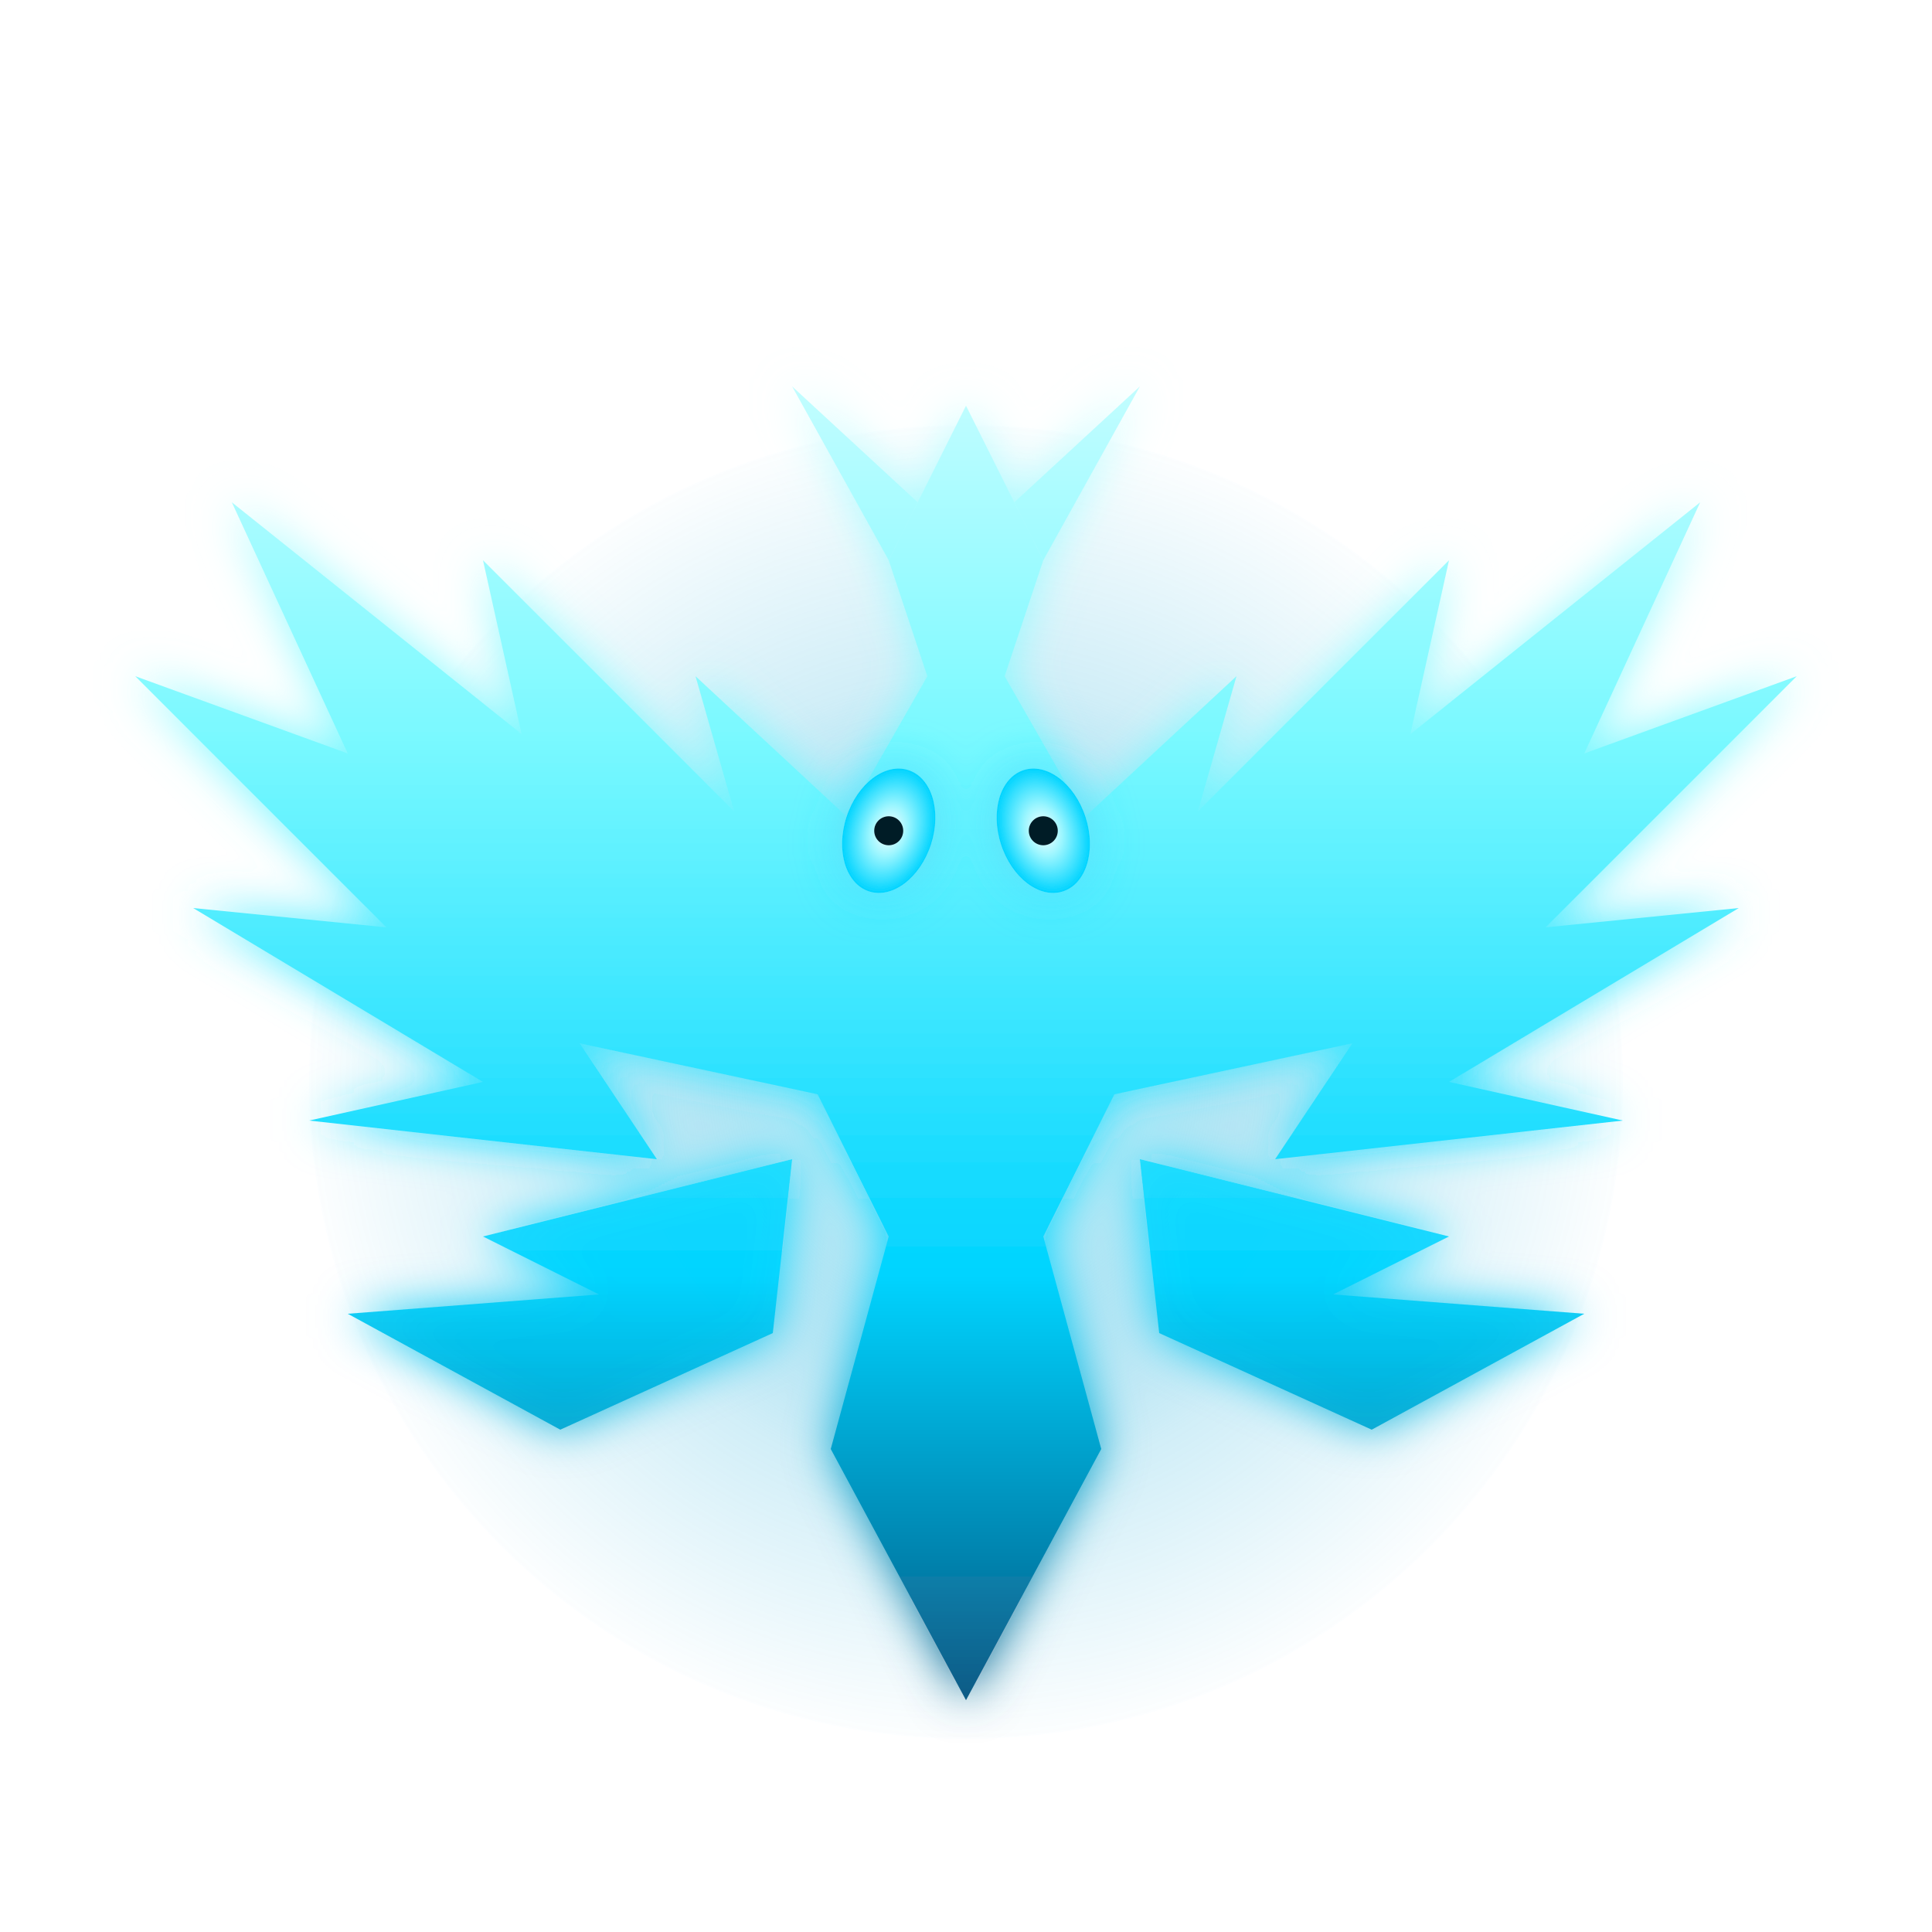
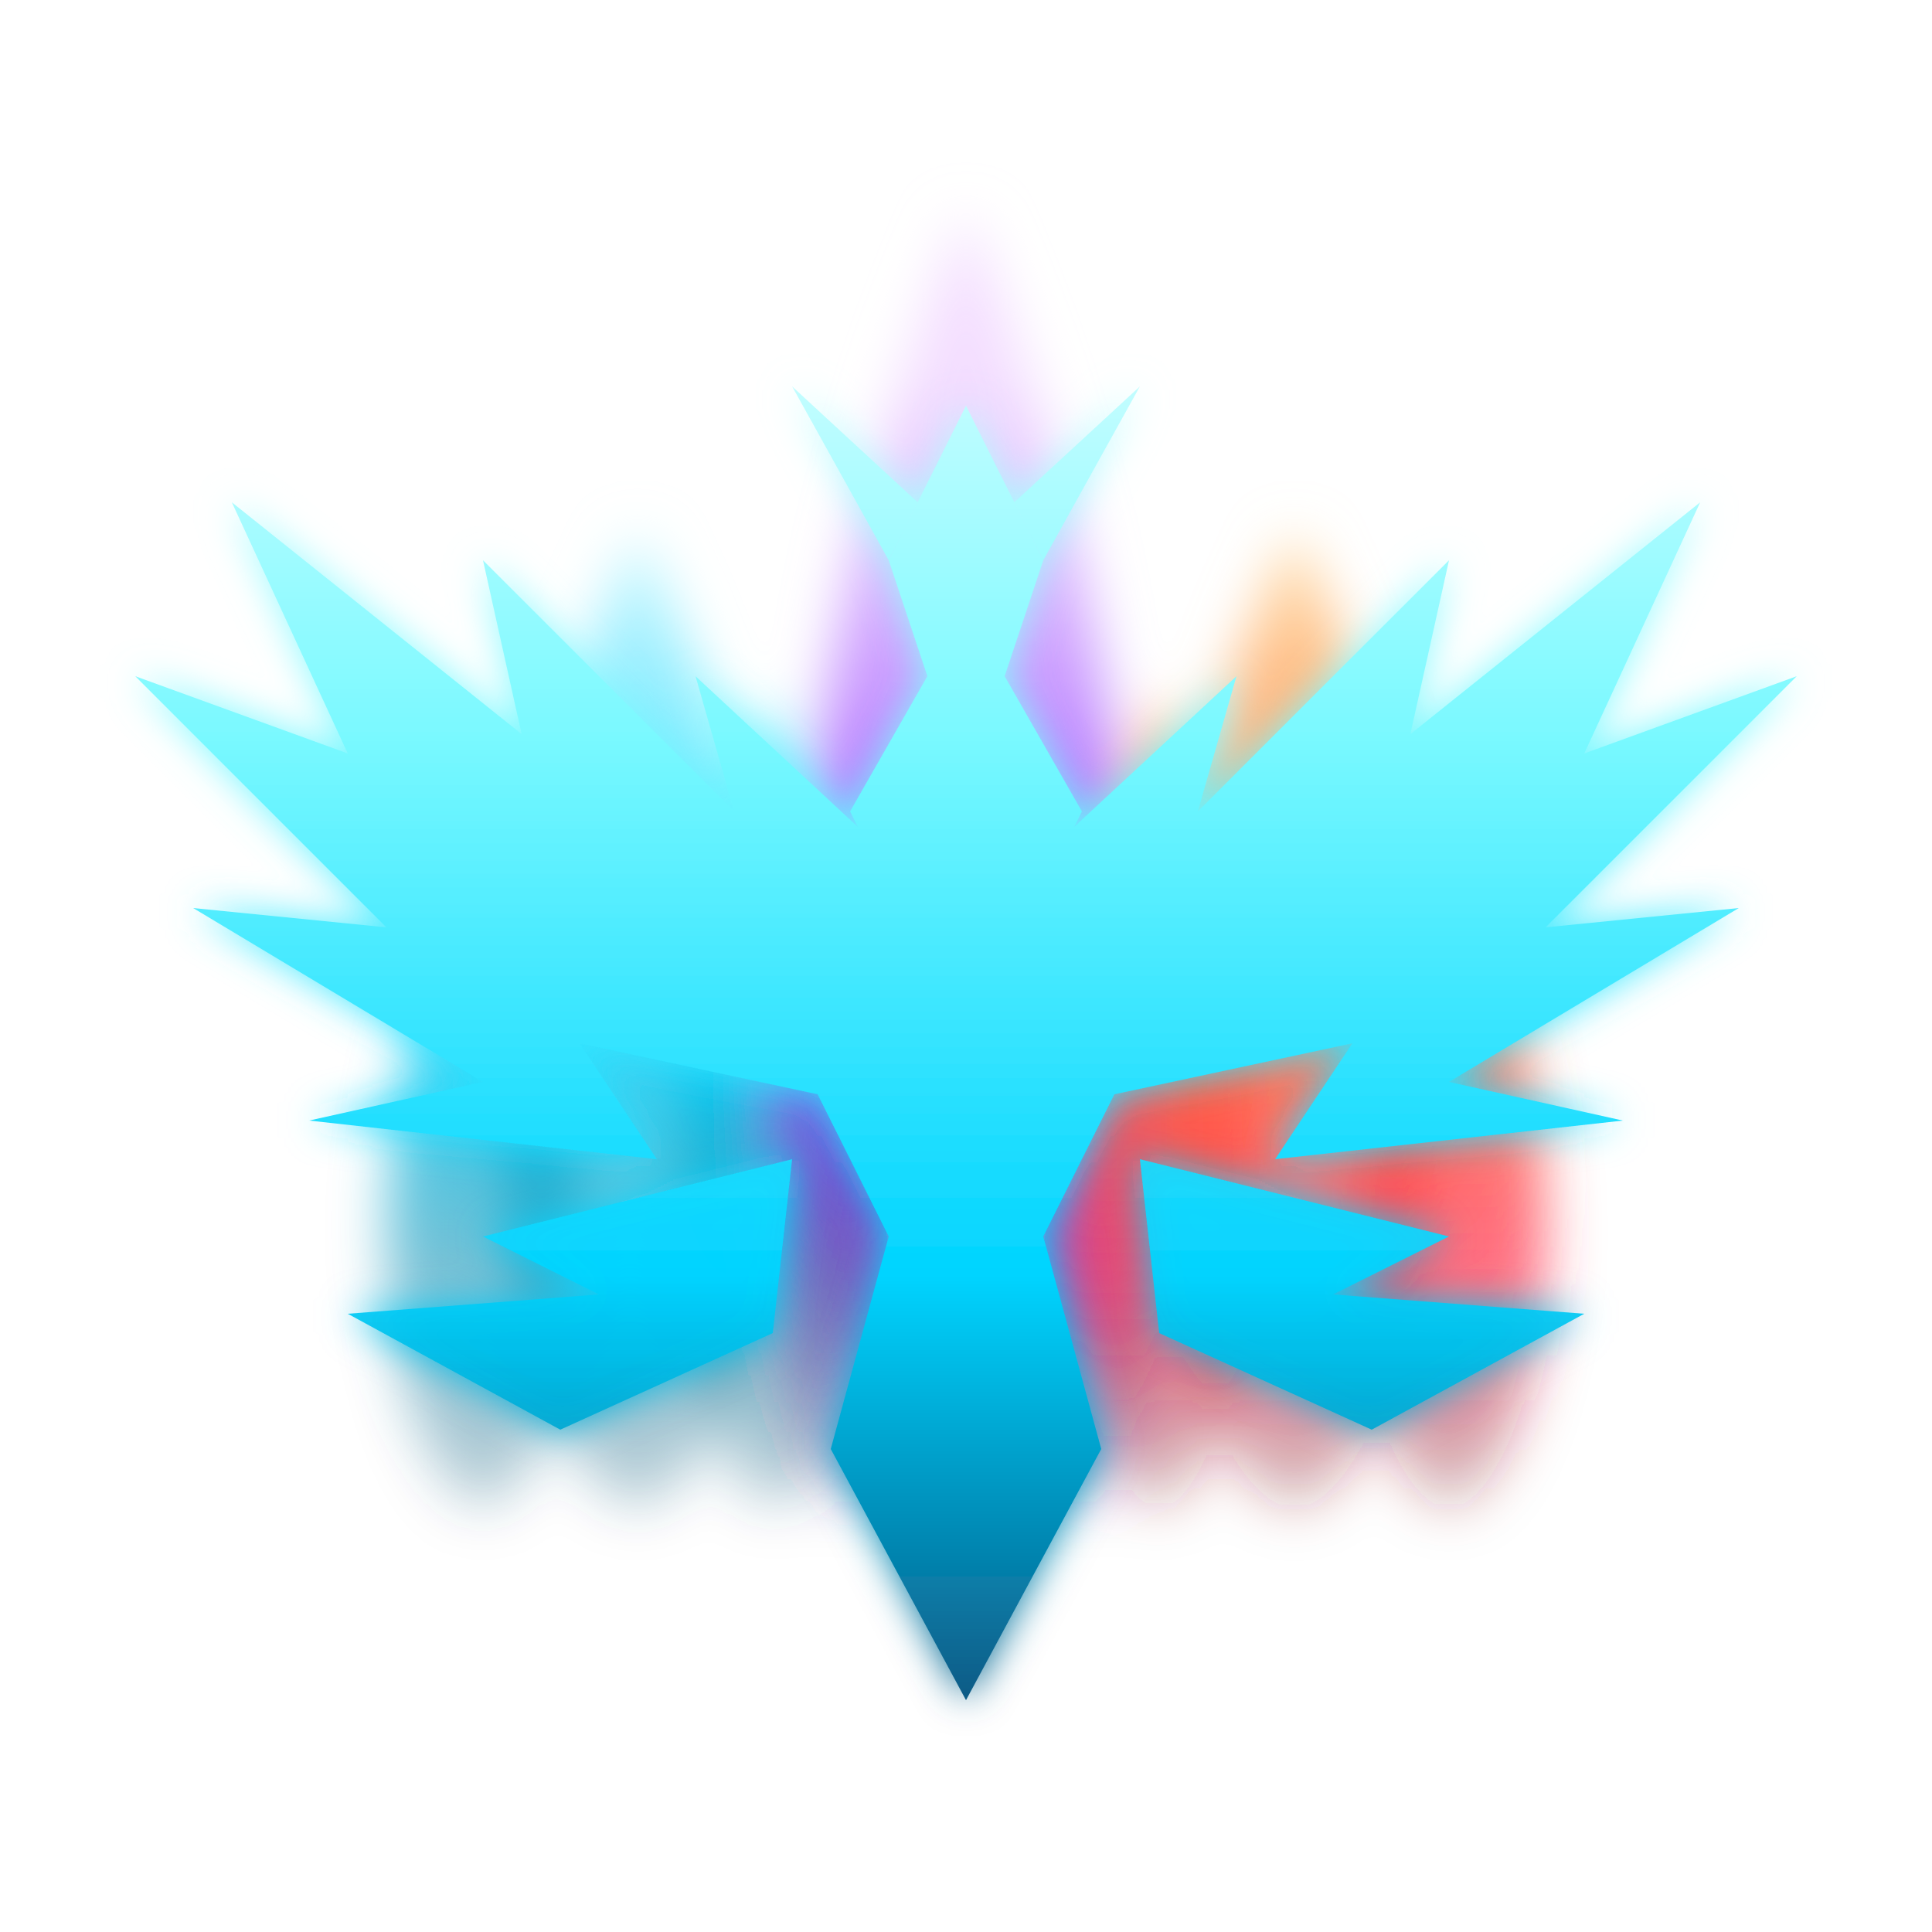
<svg xmlns="http://www.w3.org/2000/svg" viewBox="0 0 200 200" role="img" aria-labelledby="logo-title">
  <defs>
-     <linearGradient id="kaiselFlame" x1="100" y1="20" x2="100" y2="180" gradientUnits="userSpaceOnUse">
+     <linearGradient id="wf" x1="100" y1="20" x2="100" y2="180" gradientUnits="userSpaceOnUse">
      <stop offset="0" stop-color="#eaffff" />
      <stop offset="0.35" stop-color="#7af9ff" />
      <stop offset="0.7" stop-color="#00d4ff" />
      <stop offset="1" stop-color="#0a4f7a" />
    </linearGradient>
-     <radialGradient id="kaiselCore" cx="100" cy="112" r="70" gradientUnits="userSpaceOnUse">
-       <stop offset="0" stop-color="#bff6ff" stop-opacity="0.8" />
-       <stop offset="0.6" stop-color="#00a2d6" stop-opacity="0.18" />
-       <stop offset="1" stop-color="#00a2d6" stop-opacity="0" />
-     </radialGradient>
-     <radialGradient id="kaiselEye" cx="0.5" cy="0.5" r="0.5">
-       <stop offset="0" stop-color="#ffffff" />
-       <stop offset="0.4" stop-color="#9df6ff" />
-       <stop offset="1" stop-color="#00d4ff" />
-     </radialGradient>
-     <filter id="kaiselGlow" x="-40%" y="-40%" width="180%" height="180%">
-       <feGaussianBlur stdDeviation="2.4" result="b" />
+     <linearGradient id="fBlue" x1="0" y1="50" x2="0" y2="160" gradientUnits="userSpaceOnUse">
+       <stop offset="0" stop-color="#dffbff" stop-opacity="0.95" />
+       <stop offset="0.5" stop-color="#00d4ff" stop-opacity="0.85" />
+       <stop offset="1" stop-color="#063b5c" stop-opacity="0.2" />
+     </linearGradient>
+     <linearGradient id="fPurple" x1="0" y1="40" x2="0" y2="160" gradientUnits="userSpaceOnUse">
+       <stop offset="0" stop-color="#f3dcff" stop-opacity="0.95" />
+       <stop offset="0.5" stop-color="#9b4cff" stop-opacity="0.9" />
+       <stop offset="1" stop-color="#3a1270" stop-opacity="0.2" />
+     </linearGradient>
+     <linearGradient id="fRed" x1="0" y1="50" x2="0" y2="160" gradientUnits="userSpaceOnUse">
+       <stop offset="0" stop-color="#ffe6b0" stop-opacity="0.95" />
+       <stop offset="0.45" stop-color="#ff7a3c" stop-opacity="0.92" />
+       <stop offset="0.75" stop-color="#ff2d4d" stop-opacity="0.7" />
+       <stop offset="1" stop-color="#5c0f1a" stop-opacity="0.2" />
+     </linearGradient>
+     <filter id="fblur" x="-60%" y="-60%" width="220%" height="220%">
+       <feGaussianBlur stdDeviation="2.8" />
+     </filter>
+     <filter id="wg" x="-40%" y="-40%" width="180%" height="180%">
+       <feGaussianBlur stdDeviation="2" result="b" />
      <feMerge>
        <feMergeNode in="b" />
        <feMergeNode in="SourceGraphic" />
      </feMerge>
    </filter>
  </defs>
-   <circle cx="100" cy="112" r="68" fill="url(#kaiselCore)" />
-   <g fill="url(#kaiselFlame)" filter="url(#kaiselGlow)">
-     <g>
-       <path d="M100 96 L128 70 L124 84 L150 58 L146 76 L176 52 L164 78 L186 70 L160 96 L180 94 L150 112 L168 116 L132 120 L140 108 L112 114 Z" />
-       <path d="M118 120 L150 128 L138 134 L164 136 L142 148 L120 138 Z" opacity="0.92" />
-       <path transform="translate(200,0) scale(-1,1)" d="M100 96 L128 70 L124 84 L150 58 L146 76 L176 52 L164 78 L186 70 L160 96 L180 94 L150 112 L168 116 L132 120 L140 108 L112 114 Z" />
-       <path transform="translate(200,0) scale(-1,1)" d="M118 120 L150 128 L138 134 L164 136 L142 148 L120 138 Z" opacity="0.92" />
+   <g filter="url(#fblur)">
+     <g fill="url(#fBlue)">
+       <path d="M66,55 C92,105.5 76.4,156 66,156 C55.6,156 40,105.5 66,55 Z" />
+       <path d="M50,90 C68,123 57.2,156 50,156 C42.8,156 32,123 50,90 Z" />
+       <path d="M80,72 C98,114 87.2,156 80,156 C72.8,156 62,114 80,72 Z" />
    </g>
-     <path d="M100 42              L108 58 L104 70 L112 84 L106 96              L116 112 L108 128 L114 150 L100 176              L86 150 L92 128 L84 112 L94 96              L88 84 L96 70 L92 58 Z" />
+     <g fill="url(#fPurple)">
+       <path d="M100,22 C130,89 112,156 100,156 C88,156 70,89 100,22 Z" />
+       <path d="M88,70 C104,113 94.4,156 88,156 C81.6,156 72,113 88,70 Z" />
+       <path d="M112,70 C128,113 118.4,156 112,156 C105.6,156 96,113 112,70 Z" />
+     </g>
+     <g fill="url(#fRed)">
+       <path d="M134,55 C160,105.5 144.4,156 134,156 C123.6,156 108,105.5 134,55 Z" />
+       <path d="M150,90 C168,123 157.2,156 150,156 C142.8,156 132,123 150,90 Z" />
+       <path d="M120,72 C138,114 127.2,156 120,156 C112.8,156 102,114 120,72 Z" />
+     </g>
+   </g>
+   <g fill="url(#wf)" filter="url(#wg)">
+     <path d="M100 96 L128 70 L124 84 L150 58 L146 76 L176 52 L164 78 L186 70 L160 96 L180 94 L150 112 L168 116 L132 120 L140 108 L112 114 Z" />
+     <path d="M118 120 L150 128 L138 134 L164 136 L142 148 L120 138 Z" opacity="0.92" />
+     <path transform="translate(200,0) scale(-1,1)" d="M100 96 L128 70 L124 84 L150 58 L146 76 L176 52 L164 78 L186 70 L160 96 L180 94 L150 112 L168 116 L132 120 L140 108 L112 114 Z" />
+     <path transform="translate(200,0) scale(-1,1)" d="M118 120 L150 128 L138 134 L164 136 L142 148 L120 138 Z" opacity="0.92" />
+     <path d="M100 42 L108 58 L104 70 L112 84 L106 96 L116 112 L108 128 L114 150 L100 176 L86 150 L92 128 L84 112 L94 96 L88 84 L96 70 L92 58 Z" />
    <path d="M92 58 L82 40 L95 52 Z" />
    <path d="M108 58 L118 40 L105 52 Z" />
  </g>
-   <g filter="url(#kaiselGlow)">
-     <ellipse cx="92" cy="86" rx="4.6" ry="6.6" fill="url(#kaiselEye)" transform="rotate(18 92 86)" />
-     <ellipse cx="108" cy="86" rx="4.6" ry="6.6" fill="url(#kaiselEye)" transform="rotate(-18 108 86)" />
-     <circle cx="92" cy="86" r="1.5" fill="#021a26" />
-     <circle cx="108" cy="86" r="1.5" fill="#021a26" />
-   </g>
</svg>
